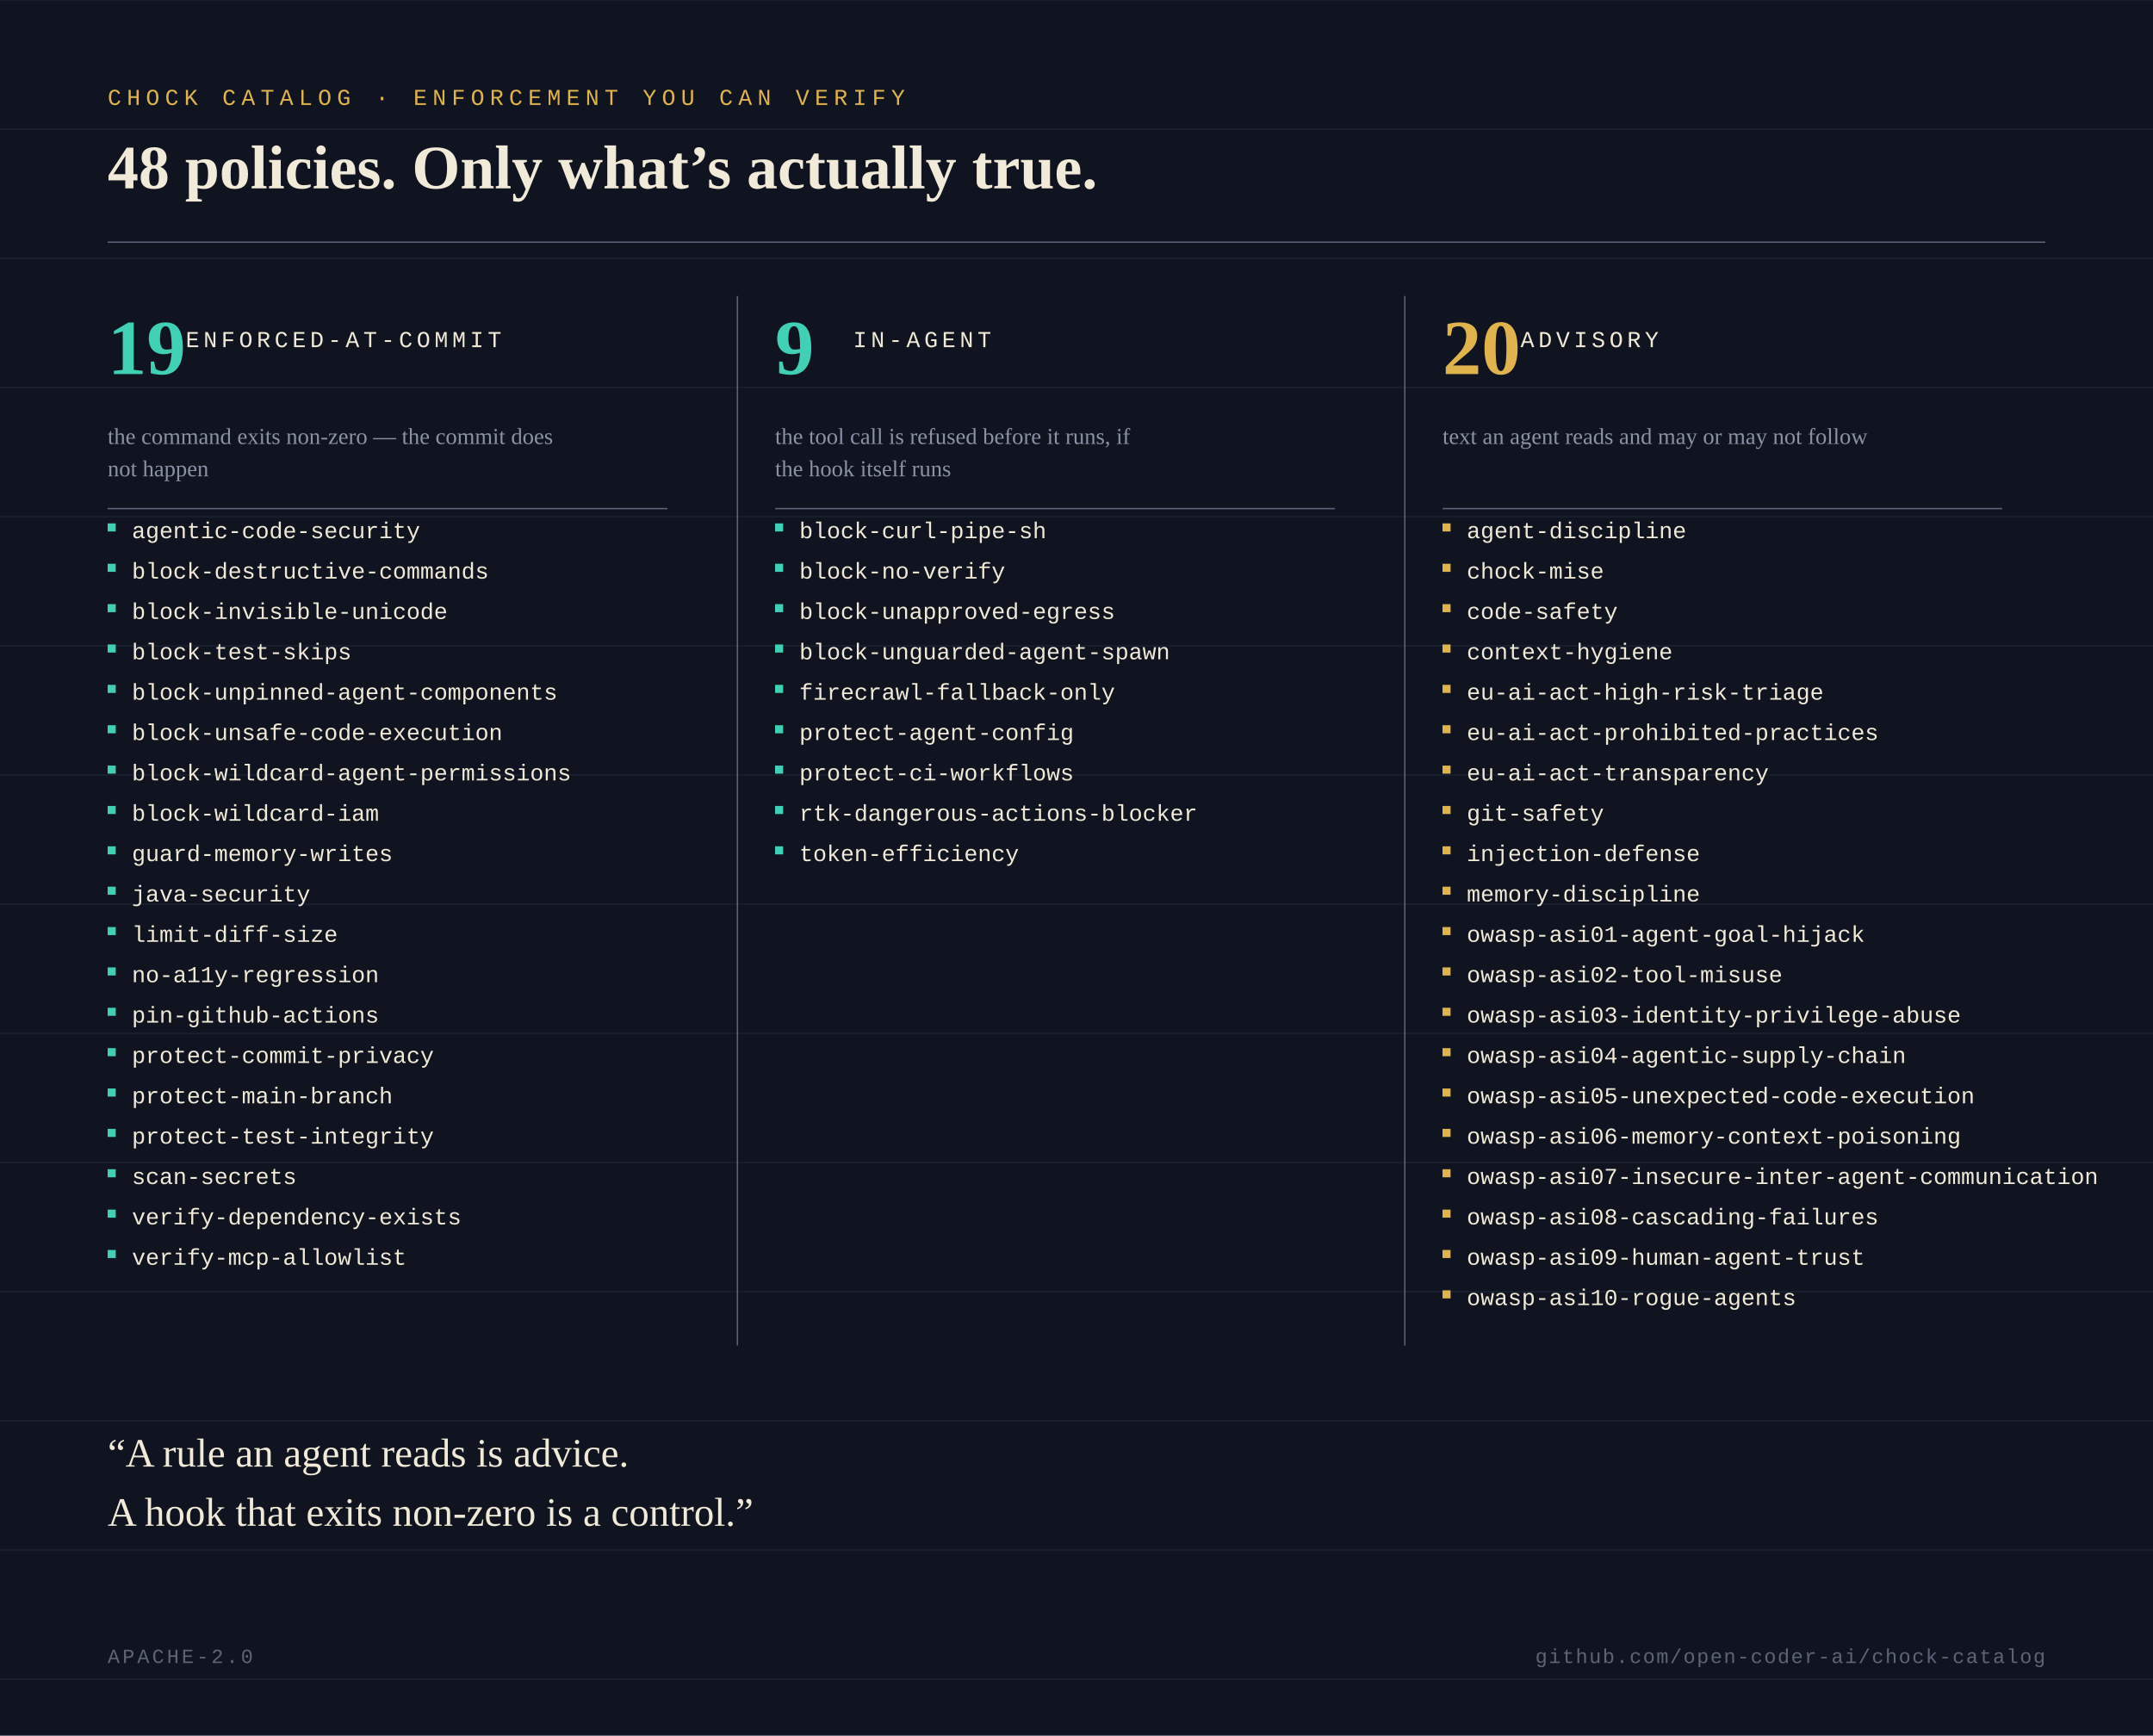
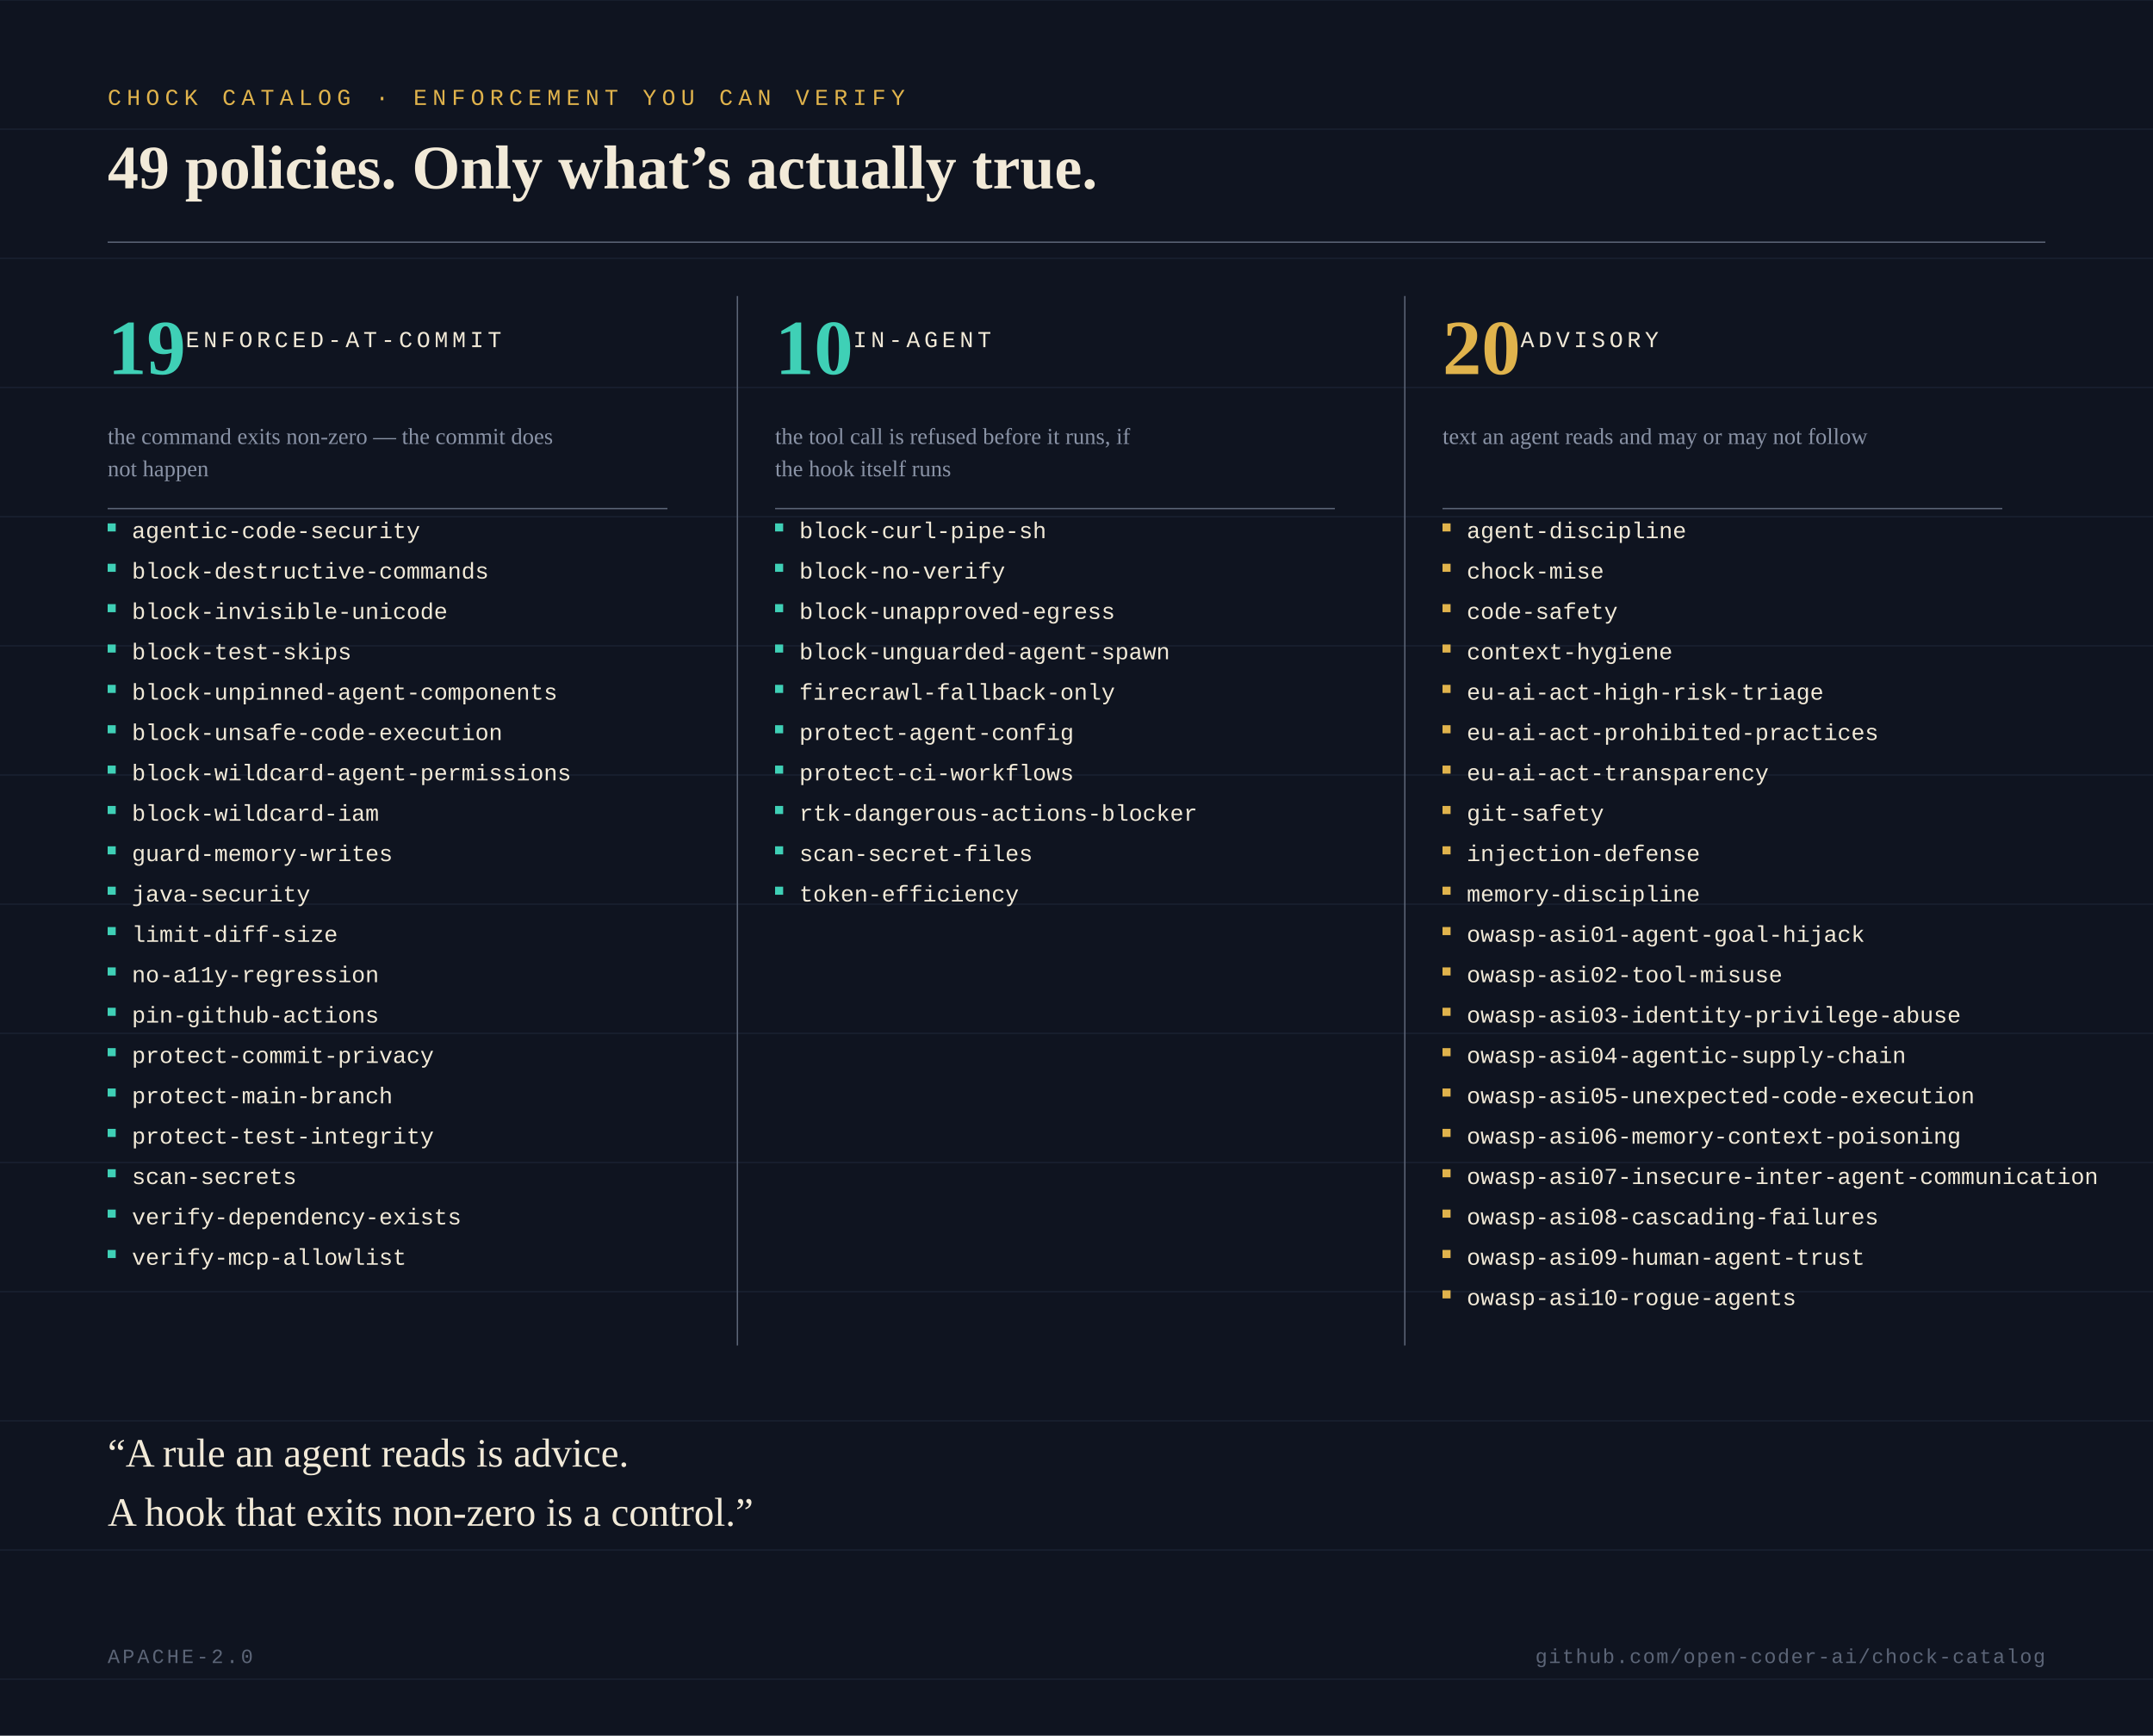
- <svg xmlns="http://www.w3.org/2000/svg" viewBox="0 0 1600 1290" width="1600" height="1290" role="img" aria-label="48 policies: 19 enforced-at-commit, 9 in-agent, 20 advisory">
+ <svg xmlns="http://www.w3.org/2000/svg" viewBox="0 0 1600 1290" width="1600" height="1290" role="img" aria-label="49 policies: 19 enforced-at-commit, 10 in-agent, 20 advisory">
  <rect width="1600" height="1290" fill="#0f1420" />
  <line x1="0" y1="0" x2="1600" y2="0" stroke="#1a2130" stroke-width="1" />
  <line x1="0" y1="96" x2="1600" y2="96" stroke="#1a2130" stroke-width="1" />
  <line x1="0" y1="192" x2="1600" y2="192" stroke="#1a2130" stroke-width="1" />
  <line x1="0" y1="288" x2="1600" y2="288" stroke="#1a2130" stroke-width="1" />
  <line x1="0" y1="384" x2="1600" y2="384" stroke="#1a2130" stroke-width="1" />
  <line x1="0" y1="480" x2="1600" y2="480" stroke="#1a2130" stroke-width="1" />
  <line x1="0" y1="576" x2="1600" y2="576" stroke="#1a2130" stroke-width="1" />
  <line x1="0" y1="672" x2="1600" y2="672" stroke="#1a2130" stroke-width="1" />
  <line x1="0" y1="768" x2="1600" y2="768" stroke="#1a2130" stroke-width="1" />
  <line x1="0" y1="864" x2="1600" y2="864" stroke="#1a2130" stroke-width="1" />
  <line x1="0" y1="960" x2="1600" y2="960" stroke="#1a2130" stroke-width="1" />
  <line x1="0" y1="1056" x2="1600" y2="1056" stroke="#1a2130" stroke-width="1" />
  <line x1="0" y1="1152" x2="1600" y2="1152" stroke="#1a2130" stroke-width="1" />
  <line x1="0" y1="1248" x2="1600" y2="1248" stroke="#1a2130" stroke-width="1" />
  <text x="80" y="78" font-family="'Cascadia Code', Consolas, 'Courier New', monospace" font-size="17" letter-spacing="4" fill="#e0b34c">CHOCK CATALOG · ENFORCEMENT YOU CAN VERIFY</text>
-   <text x="80" y="140" font-family="Georgia, 'Times New Roman', serif" font-size="46" font-weight="bold" fill="#f2ead8">48 policies. Only what’s actually true.</text>
+   <text x="80" y="140" font-family="Georgia, 'Times New Roman', serif" font-size="46" font-weight="bold" fill="#f2ead8">49 policies. Only what’s actually true.</text>
  <line x1="80" y1="180" x2="1520" y2="180" stroke="#5c6577" stroke-width="1" />
  <text x="80" y="278" font-family="Georgia, 'Times New Roman', serif" font-size="58" font-weight="bold" fill="#3fd0b6">19</text>
  <text x="138" y="258" font-family="'Cascadia Code', Consolas, 'Courier New', monospace" font-size="17" letter-spacing="3" fill="#f2ead8">ENFORCED-AT-COMMIT</text>
  <text x="80" y="330" font-family="Georgia, 'Times New Roman', serif" font-size="17" fill="#8a93a6">the command exits non-zero — the commit does</text>
  <text x="80" y="354" font-family="Georgia, 'Times New Roman', serif" font-size="17" fill="#8a93a6">not happen</text>
  <line x1="80" y1="378" x2="496" y2="378" stroke="#5c6577" stroke-width="1" />
  <rect x="80" y="389" width="6" height="6" fill="#3fd0b6" />
  <text x="98" y="400" font-family="'Cascadia Code', Consolas, 'Courier New', monospace" font-size="17" fill="#f2ead8">agentic-code-security</text>
  <rect x="80" y="419" width="6" height="6" fill="#3fd0b6" />
  <text x="98" y="430" font-family="'Cascadia Code', Consolas, 'Courier New', monospace" font-size="17" fill="#f2ead8">block-destructive-commands</text>
  <rect x="80" y="449" width="6" height="6" fill="#3fd0b6" />
  <text x="98" y="460" font-family="'Cascadia Code', Consolas, 'Courier New', monospace" font-size="17" fill="#f2ead8">block-invisible-unicode</text>
  <rect x="80" y="479" width="6" height="6" fill="#3fd0b6" />
  <text x="98" y="490" font-family="'Cascadia Code', Consolas, 'Courier New', monospace" font-size="17" fill="#f2ead8">block-test-skips</text>
  <rect x="80" y="509" width="6" height="6" fill="#3fd0b6" />
  <text x="98" y="520" font-family="'Cascadia Code', Consolas, 'Courier New', monospace" font-size="17" fill="#f2ead8">block-unpinned-agent-components</text>
  <rect x="80" y="539" width="6" height="6" fill="#3fd0b6" />
  <text x="98" y="550" font-family="'Cascadia Code', Consolas, 'Courier New', monospace" font-size="17" fill="#f2ead8">block-unsafe-code-execution</text>
  <rect x="80" y="569" width="6" height="6" fill="#3fd0b6" />
  <text x="98" y="580" font-family="'Cascadia Code', Consolas, 'Courier New', monospace" font-size="17" fill="#f2ead8">block-wildcard-agent-permissions</text>
  <rect x="80" y="599" width="6" height="6" fill="#3fd0b6" />
  <text x="98" y="610" font-family="'Cascadia Code', Consolas, 'Courier New', monospace" font-size="17" fill="#f2ead8">block-wildcard-iam</text>
  <rect x="80" y="629" width="6" height="6" fill="#3fd0b6" />
  <text x="98" y="640" font-family="'Cascadia Code', Consolas, 'Courier New', monospace" font-size="17" fill="#f2ead8">guard-memory-writes</text>
  <rect x="80" y="659" width="6" height="6" fill="#3fd0b6" />
  <text x="98" y="670" font-family="'Cascadia Code', Consolas, 'Courier New', monospace" font-size="17" fill="#f2ead8">java-security</text>
  <rect x="80" y="689" width="6" height="6" fill="#3fd0b6" />
  <text x="98" y="700" font-family="'Cascadia Code', Consolas, 'Courier New', monospace" font-size="17" fill="#f2ead8">limit-diff-size</text>
  <rect x="80" y="719" width="6" height="6" fill="#3fd0b6" />
  <text x="98" y="730" font-family="'Cascadia Code', Consolas, 'Courier New', monospace" font-size="17" fill="#f2ead8">no-a11y-regression</text>
  <rect x="80" y="749" width="6" height="6" fill="#3fd0b6" />
  <text x="98" y="760" font-family="'Cascadia Code', Consolas, 'Courier New', monospace" font-size="17" fill="#f2ead8">pin-github-actions</text>
  <rect x="80" y="779" width="6" height="6" fill="#3fd0b6" />
  <text x="98" y="790" font-family="'Cascadia Code', Consolas, 'Courier New', monospace" font-size="17" fill="#f2ead8">protect-commit-privacy</text>
  <rect x="80" y="809" width="6" height="6" fill="#3fd0b6" />
  <text x="98" y="820" font-family="'Cascadia Code', Consolas, 'Courier New', monospace" font-size="17" fill="#f2ead8">protect-main-branch</text>
  <rect x="80" y="839" width="6" height="6" fill="#3fd0b6" />
  <text x="98" y="850" font-family="'Cascadia Code', Consolas, 'Courier New', monospace" font-size="17" fill="#f2ead8">protect-test-integrity</text>
  <rect x="80" y="869" width="6" height="6" fill="#3fd0b6" />
  <text x="98" y="880" font-family="'Cascadia Code', Consolas, 'Courier New', monospace" font-size="17" fill="#f2ead8">scan-secrets</text>
  <rect x="80" y="899" width="6" height="6" fill="#3fd0b6" />
  <text x="98" y="910" font-family="'Cascadia Code', Consolas, 'Courier New', monospace" font-size="17" fill="#f2ead8">verify-dependency-exists</text>
  <rect x="80" y="929" width="6" height="6" fill="#3fd0b6" />
  <text x="98" y="940" font-family="'Cascadia Code', Consolas, 'Courier New', monospace" font-size="17" fill="#f2ead8">verify-mcp-allowlist</text>
  <line x1="548" y1="220" x2="548" y2="1000" stroke="#5c6577" stroke-width="1" />
-   <text x="576" y="278" font-family="Georgia, 'Times New Roman', serif" font-size="58" font-weight="bold" fill="#3fd0b6">9</text>
+   <text x="576" y="278" font-family="Georgia, 'Times New Roman', serif" font-size="58" font-weight="bold" fill="#3fd0b6">10</text>
  <text x="634" y="258" font-family="'Cascadia Code', Consolas, 'Courier New', monospace" font-size="17" letter-spacing="3" fill="#f2ead8">IN-AGENT</text>
  <text x="576" y="330" font-family="Georgia, 'Times New Roman', serif" font-size="17" fill="#8a93a6">the tool call is refused before it runs, if</text>
  <text x="576" y="354" font-family="Georgia, 'Times New Roman', serif" font-size="17" fill="#8a93a6">the hook itself runs</text>
  <line x1="576" y1="378" x2="992" y2="378" stroke="#5c6577" stroke-width="1" />
  <rect x="576" y="389" width="6" height="6" fill="#3fd0b6" />
  <text x="594" y="400" font-family="'Cascadia Code', Consolas, 'Courier New', monospace" font-size="17" fill="#f2ead8">block-curl-pipe-sh</text>
  <rect x="576" y="419" width="6" height="6" fill="#3fd0b6" />
  <text x="594" y="430" font-family="'Cascadia Code', Consolas, 'Courier New', monospace" font-size="17" fill="#f2ead8">block-no-verify</text>
  <rect x="576" y="449" width="6" height="6" fill="#3fd0b6" />
  <text x="594" y="460" font-family="'Cascadia Code', Consolas, 'Courier New', monospace" font-size="17" fill="#f2ead8">block-unapproved-egress</text>
  <rect x="576" y="479" width="6" height="6" fill="#3fd0b6" />
  <text x="594" y="490" font-family="'Cascadia Code', Consolas, 'Courier New', monospace" font-size="17" fill="#f2ead8">block-unguarded-agent-spawn</text>
  <rect x="576" y="509" width="6" height="6" fill="#3fd0b6" />
  <text x="594" y="520" font-family="'Cascadia Code', Consolas, 'Courier New', monospace" font-size="17" fill="#f2ead8">firecrawl-fallback-only</text>
  <rect x="576" y="539" width="6" height="6" fill="#3fd0b6" />
  <text x="594" y="550" font-family="'Cascadia Code', Consolas, 'Courier New', monospace" font-size="17" fill="#f2ead8">protect-agent-config</text>
  <rect x="576" y="569" width="6" height="6" fill="#3fd0b6" />
  <text x="594" y="580" font-family="'Cascadia Code', Consolas, 'Courier New', monospace" font-size="17" fill="#f2ead8">protect-ci-workflows</text>
  <rect x="576" y="599" width="6" height="6" fill="#3fd0b6" />
  <text x="594" y="610" font-family="'Cascadia Code', Consolas, 'Courier New', monospace" font-size="17" fill="#f2ead8">rtk-dangerous-actions-blocker</text>
  <rect x="576" y="629" width="6" height="6" fill="#3fd0b6" />
-   <text x="594" y="640" font-family="'Cascadia Code', Consolas, 'Courier New', monospace" font-size="17" fill="#f2ead8">token-efficiency</text>
+   <text x="594" y="640" font-family="'Cascadia Code', Consolas, 'Courier New', monospace" font-size="17" fill="#f2ead8">scan-secret-files</text>
+   <rect x="576" y="659" width="6" height="6" fill="#3fd0b6" />
+   <text x="594" y="670" font-family="'Cascadia Code', Consolas, 'Courier New', monospace" font-size="17" fill="#f2ead8">token-efficiency</text>
  <line x1="1044" y1="220" x2="1044" y2="1000" stroke="#5c6577" stroke-width="1" />
  <text x="1072" y="278" font-family="Georgia, 'Times New Roman', serif" font-size="58" font-weight="bold" fill="#e0b34c">20</text>
  <text x="1130" y="258" font-family="'Cascadia Code', Consolas, 'Courier New', monospace" font-size="17" letter-spacing="3" fill="#f2ead8">ADVISORY</text>
  <text x="1072" y="330" font-family="Georgia, 'Times New Roman', serif" font-size="17" fill="#8a93a6">text an agent reads and may or may not follow</text>
  <line x1="1072" y1="378" x2="1488" y2="378" stroke="#5c6577" stroke-width="1" />
  <rect x="1072" y="389" width="6" height="6" fill="#e0b34c" />
  <text x="1090" y="400" font-family="'Cascadia Code', Consolas, 'Courier New', monospace" font-size="17" fill="#f2ead8">agent-discipline</text>
  <rect x="1072" y="419" width="6" height="6" fill="#e0b34c" />
  <text x="1090" y="430" font-family="'Cascadia Code', Consolas, 'Courier New', monospace" font-size="17" fill="#f2ead8">chock-mise</text>
  <rect x="1072" y="449" width="6" height="6" fill="#e0b34c" />
  <text x="1090" y="460" font-family="'Cascadia Code', Consolas, 'Courier New', monospace" font-size="17" fill="#f2ead8">code-safety</text>
  <rect x="1072" y="479" width="6" height="6" fill="#e0b34c" />
  <text x="1090" y="490" font-family="'Cascadia Code', Consolas, 'Courier New', monospace" font-size="17" fill="#f2ead8">context-hygiene</text>
  <rect x="1072" y="509" width="6" height="6" fill="#e0b34c" />
  <text x="1090" y="520" font-family="'Cascadia Code', Consolas, 'Courier New', monospace" font-size="17" fill="#f2ead8">eu-ai-act-high-risk-triage</text>
  <rect x="1072" y="539" width="6" height="6" fill="#e0b34c" />
  <text x="1090" y="550" font-family="'Cascadia Code', Consolas, 'Courier New', monospace" font-size="17" fill="#f2ead8">eu-ai-act-prohibited-practices</text>
  <rect x="1072" y="569" width="6" height="6" fill="#e0b34c" />
  <text x="1090" y="580" font-family="'Cascadia Code', Consolas, 'Courier New', monospace" font-size="17" fill="#f2ead8">eu-ai-act-transparency</text>
  <rect x="1072" y="599" width="6" height="6" fill="#e0b34c" />
  <text x="1090" y="610" font-family="'Cascadia Code', Consolas, 'Courier New', monospace" font-size="17" fill="#f2ead8">git-safety</text>
  <rect x="1072" y="629" width="6" height="6" fill="#e0b34c" />
  <text x="1090" y="640" font-family="'Cascadia Code', Consolas, 'Courier New', monospace" font-size="17" fill="#f2ead8">injection-defense</text>
  <rect x="1072" y="659" width="6" height="6" fill="#e0b34c" />
  <text x="1090" y="670" font-family="'Cascadia Code', Consolas, 'Courier New', monospace" font-size="17" fill="#f2ead8">memory-discipline</text>
  <rect x="1072" y="689" width="6" height="6" fill="#e0b34c" />
  <text x="1090" y="700" font-family="'Cascadia Code', Consolas, 'Courier New', monospace" font-size="17" fill="#f2ead8">owasp-asi01-agent-goal-hijack</text>
  <rect x="1072" y="719" width="6" height="6" fill="#e0b34c" />
  <text x="1090" y="730" font-family="'Cascadia Code', Consolas, 'Courier New', monospace" font-size="17" fill="#f2ead8">owasp-asi02-tool-misuse</text>
  <rect x="1072" y="749" width="6" height="6" fill="#e0b34c" />
  <text x="1090" y="760" font-family="'Cascadia Code', Consolas, 'Courier New', monospace" font-size="17" fill="#f2ead8">owasp-asi03-identity-privilege-abuse</text>
  <rect x="1072" y="779" width="6" height="6" fill="#e0b34c" />
  <text x="1090" y="790" font-family="'Cascadia Code', Consolas, 'Courier New', monospace" font-size="17" fill="#f2ead8">owasp-asi04-agentic-supply-chain</text>
  <rect x="1072" y="809" width="6" height="6" fill="#e0b34c" />
  <text x="1090" y="820" font-family="'Cascadia Code', Consolas, 'Courier New', monospace" font-size="17" fill="#f2ead8">owasp-asi05-unexpected-code-execution</text>
  <rect x="1072" y="839" width="6" height="6" fill="#e0b34c" />
  <text x="1090" y="850" font-family="'Cascadia Code', Consolas, 'Courier New', monospace" font-size="17" fill="#f2ead8">owasp-asi06-memory-context-poisoning</text>
  <rect x="1072" y="869" width="6" height="6" fill="#e0b34c" />
  <text x="1090" y="880" font-family="'Cascadia Code', Consolas, 'Courier New', monospace" font-size="17" fill="#f2ead8">owasp-asi07-insecure-inter-agent-communication</text>
  <rect x="1072" y="899" width="6" height="6" fill="#e0b34c" />
  <text x="1090" y="910" font-family="'Cascadia Code', Consolas, 'Courier New', monospace" font-size="17" fill="#f2ead8">owasp-asi08-cascading-failures</text>
  <rect x="1072" y="929" width="6" height="6" fill="#e0b34c" />
  <text x="1090" y="940" font-family="'Cascadia Code', Consolas, 'Courier New', monospace" font-size="17" fill="#f2ead8">owasp-asi09-human-agent-trust</text>
  <rect x="1072" y="959" width="6" height="6" fill="#e0b34c" />
  <text x="1090" y="970" font-family="'Cascadia Code', Consolas, 'Courier New', monospace" font-size="17" fill="#f2ead8">owasp-asi10-rogue-agents</text>
  <text x="80" y="1090" font-family="Georgia, 'Times New Roman', serif" font-size="30" fill="#f2ead8">“A rule an agent reads is advice.</text>
  <text x="80" y="1134" font-family="Georgia, 'Times New Roman', serif" font-size="30" fill="#f2ead8">A hook that exits non-zero is a control.”</text>
  <text x="80" y="1236" font-family="'Cascadia Code', Consolas, 'Courier New', monospace" font-size="15" letter-spacing="2" fill="#5c6577">APACHE-2.0</text>
  <text x="1520" y="1236" text-anchor="end" font-family="'Cascadia Code', Consolas, 'Courier New', monospace" font-size="15" letter-spacing="1" fill="#5c6577">github.com/open-coder-ai/chock-catalog</text>
</svg>
